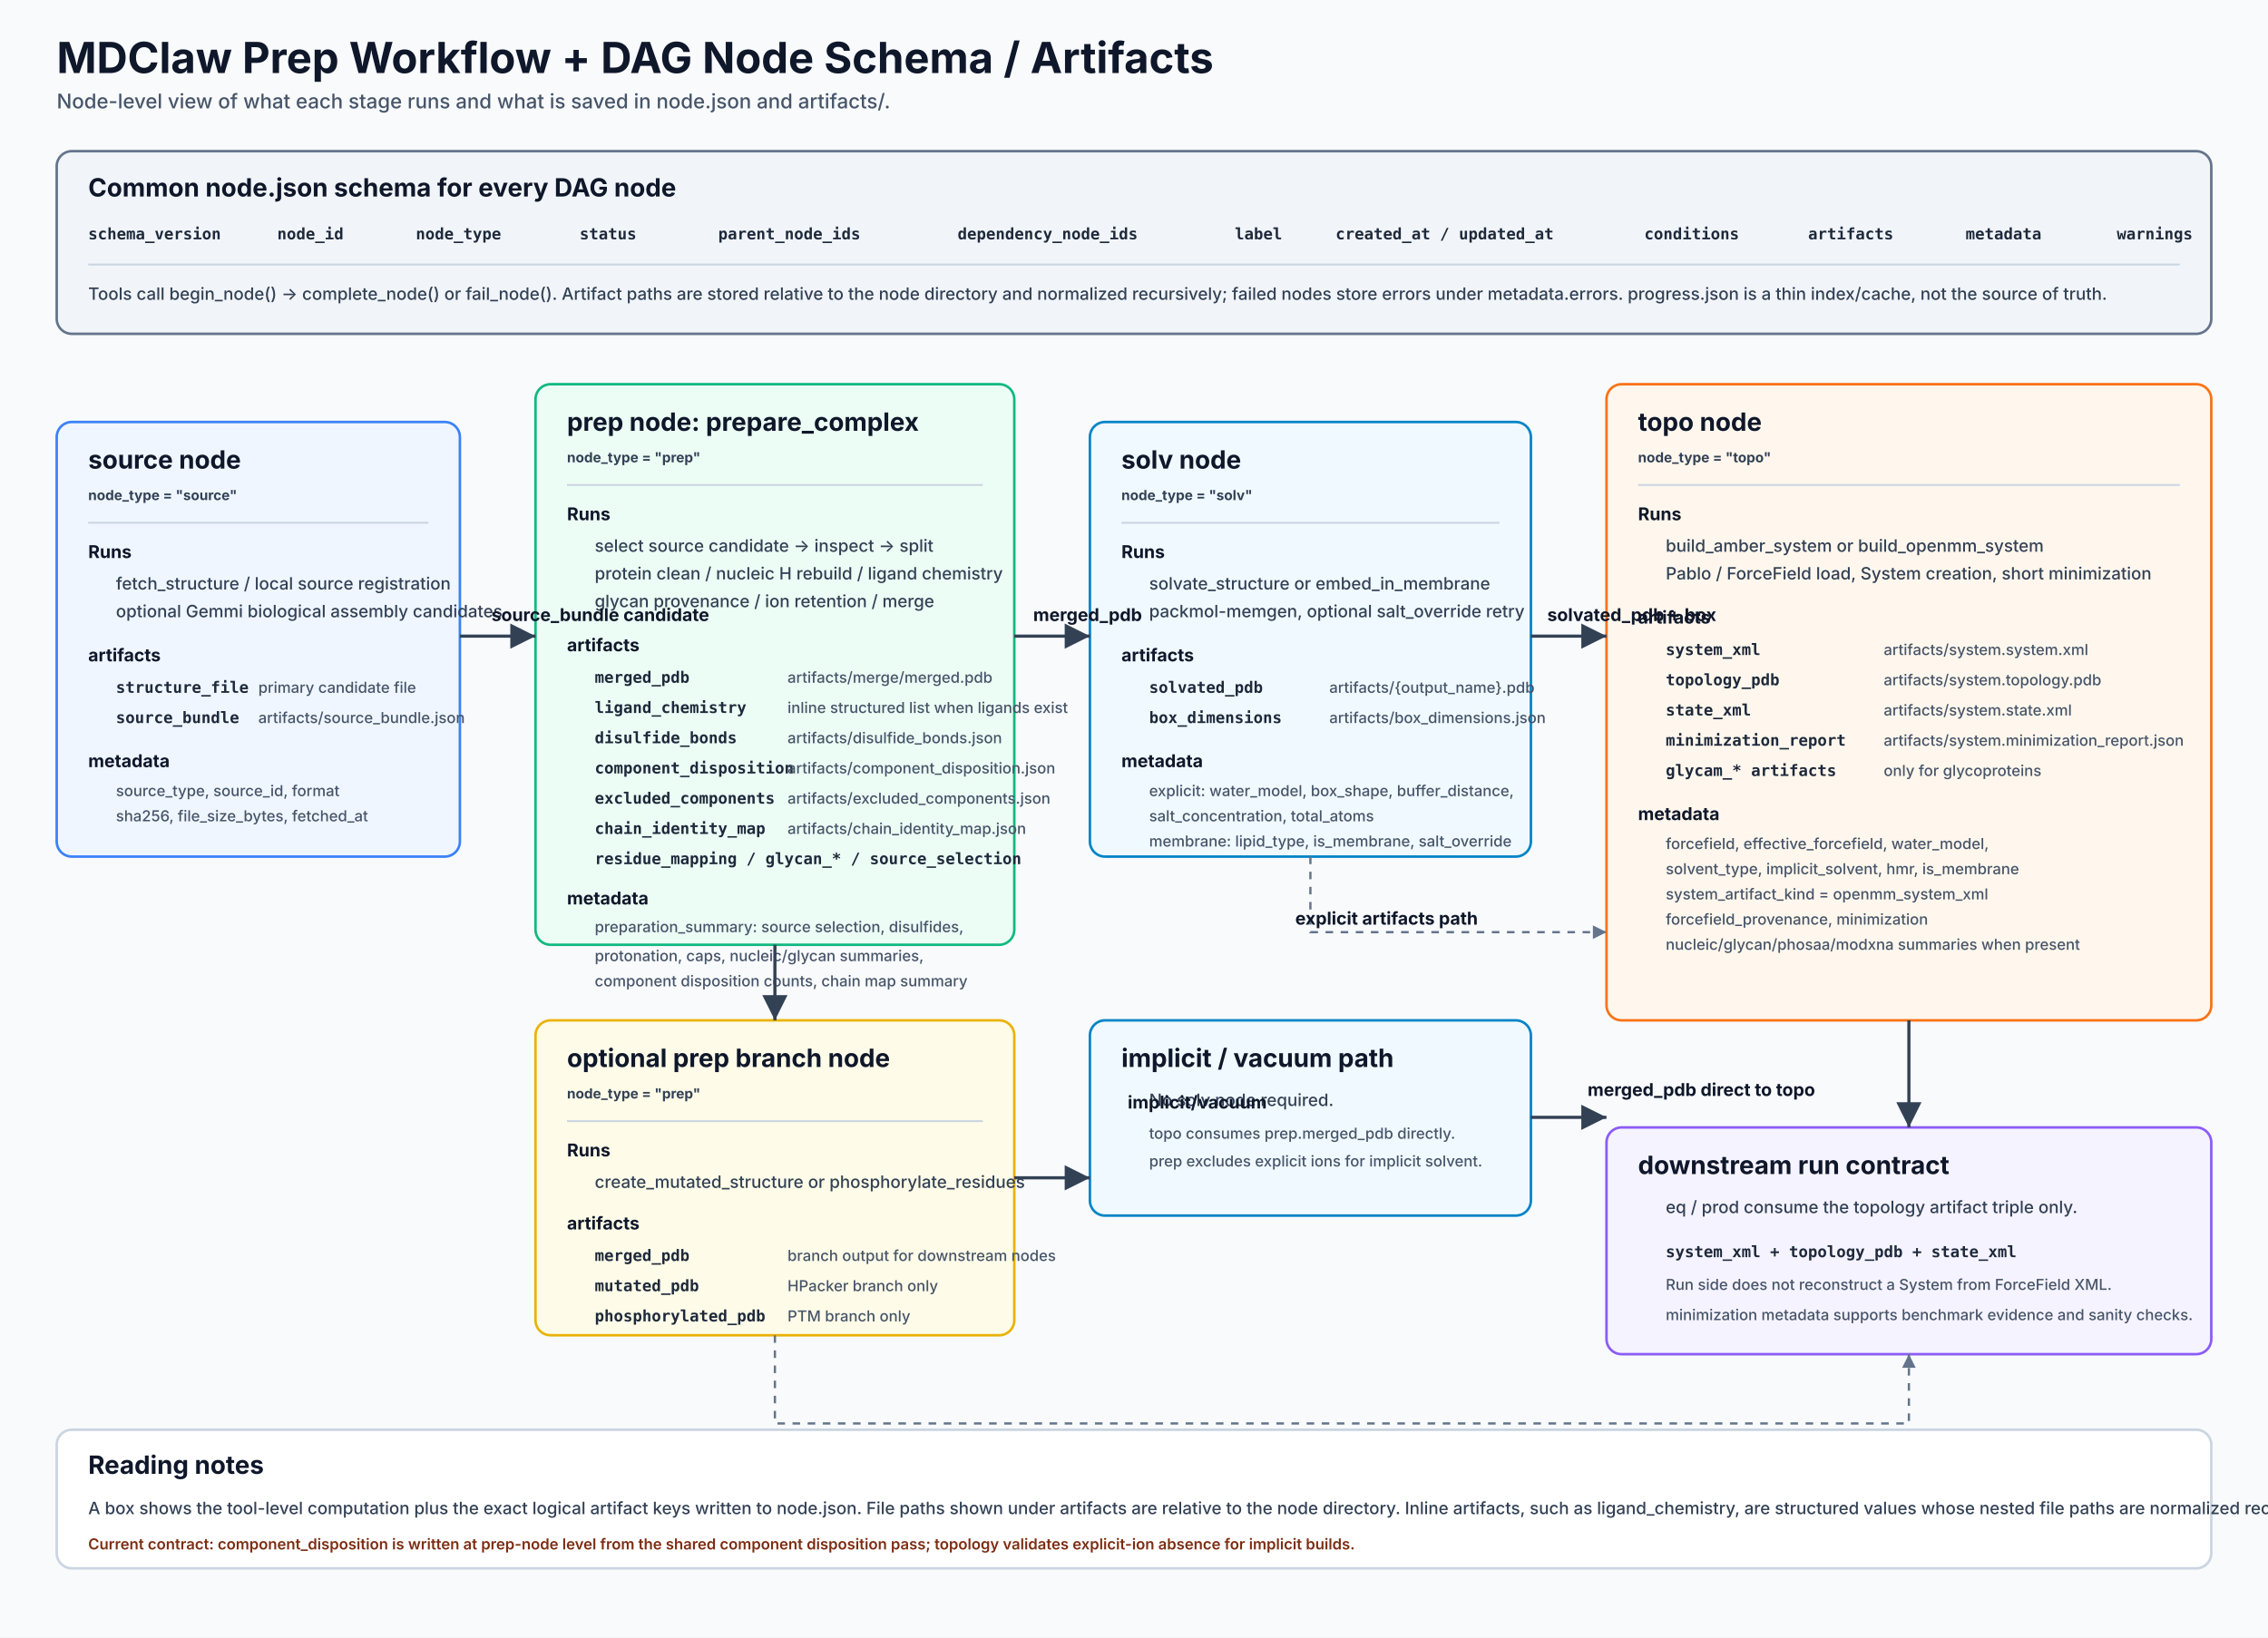
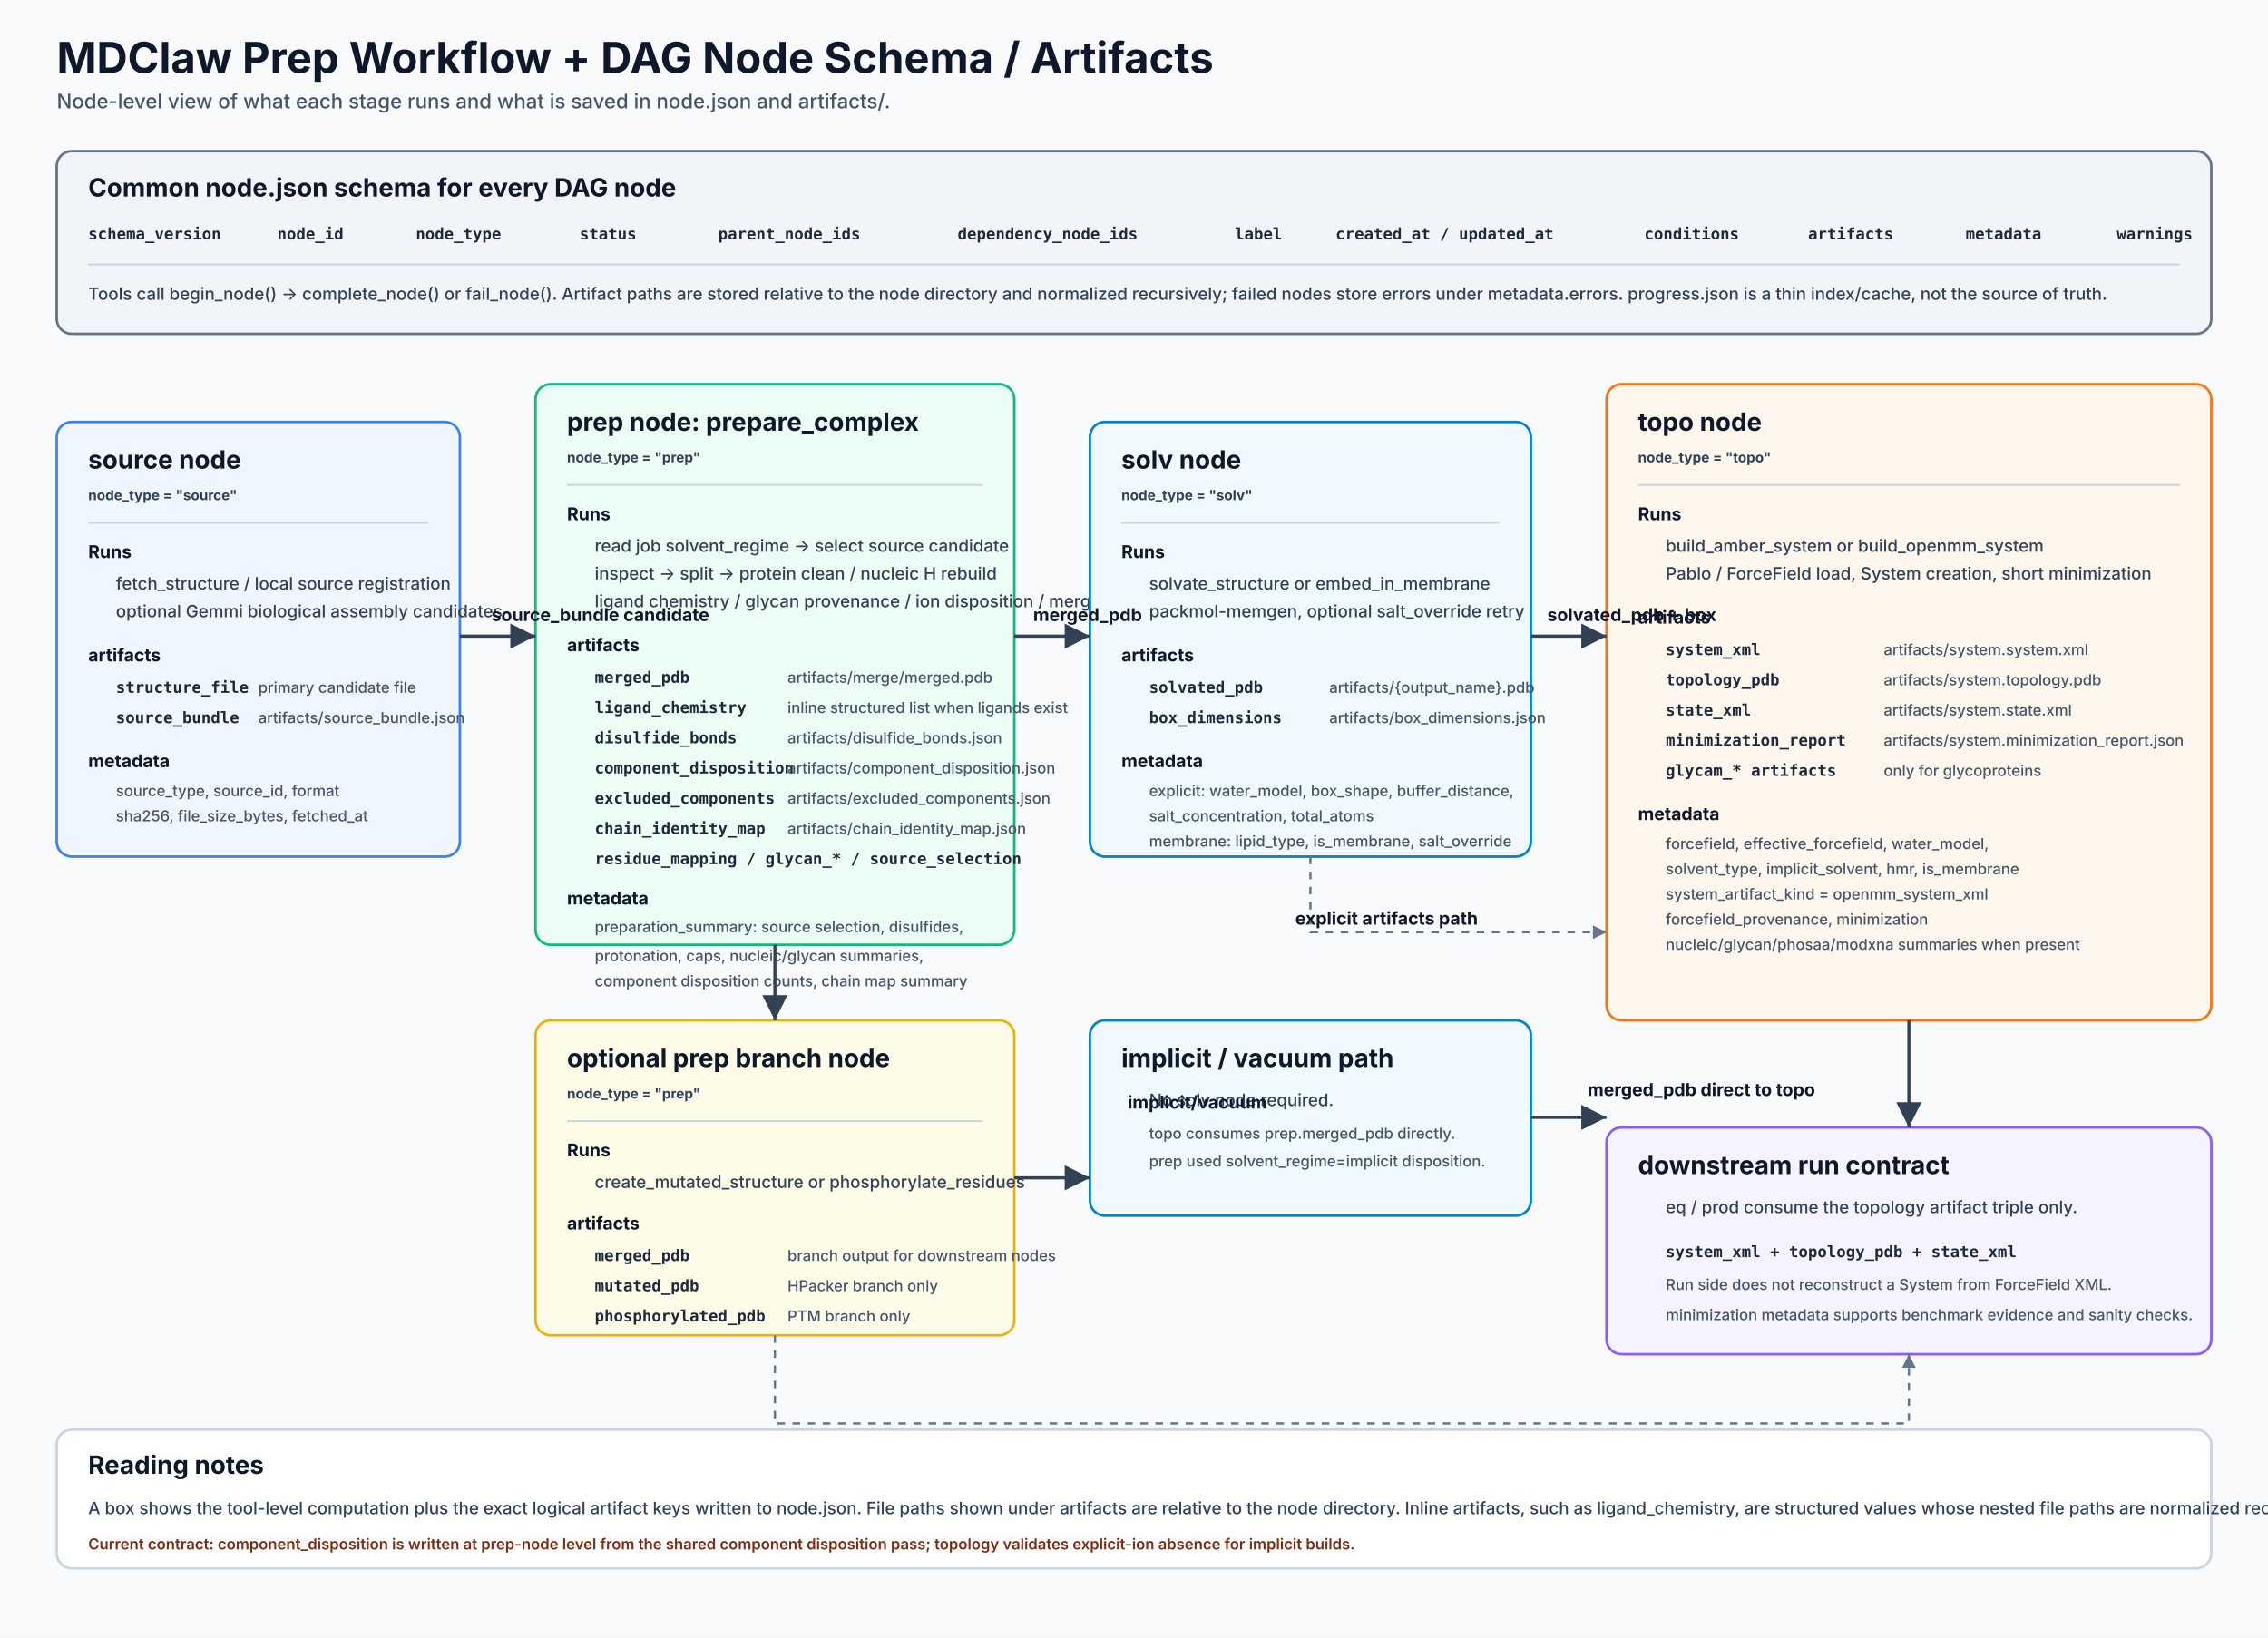
<svg xmlns="http://www.w3.org/2000/svg" width="1800" height="1300" viewBox="0 0 1800 1300" role="img" aria-labelledby="title desc">
  <defs>
    <marker id="arrow" markerWidth="12" markerHeight="12" refX="10" refY="6" orient="auto" markerUnits="strokeWidth">
      <path d="M2,2 L10,6 L2,10 Z" fill="#334155" />
    </marker>
    <marker id="thinArrow" markerWidth="10" markerHeight="10" refX="8" refY="5" orient="auto" markerUnits="strokeWidth">
      <path d="M2,2 L8,5 L2,8 Z" fill="#64748b" />
    </marker>
    <style>
      .bg { fill: #f8fafc; }
      .title { font: 700 34px -apple-system, BlinkMacSystemFont, "Segoe UI", sans-serif; fill: #0f172a; }
      .subtitle { font: 500 16px -apple-system, BlinkMacSystemFont, "Segoe UI", sans-serif; fill: #475569; }
      .panel { fill: #ffffff; stroke: #cbd5e1; stroke-width: 2; rx: 12; }
      .common { fill: #f1f5f9; stroke: #64748b; }
      .source { fill: #eff6ff; stroke: #3b82f6; }
      .prep { fill: #ecfdf5; stroke: #10b981; }
      .branch { fill: #fefce8; stroke: #eab308; }
      .solv { fill: #f0f9ff; stroke: #0284c7; }
      .topo { fill: #fff7ed; stroke: #f97316; }
      .run { fill: #f5f3ff; stroke: #8b5cf6; }
      .heading { font: 700 20px -apple-system, BlinkMacSystemFont, "Segoe UI", sans-serif; fill: #0f172a; }
      .section { font: 700 14px -apple-system, BlinkMacSystemFont, "Segoe UI", sans-serif; fill: #0f172a; }
      .body { font: 500 13.5px -apple-system, BlinkMacSystemFont, "Segoe UI", sans-serif; fill: #334155; }
      .small { font: 500 12px -apple-system, BlinkMacSystemFont, "Segoe UI", sans-serif; fill: #475569; }
      .mono { font: 600 12.5px ui-monospace, SFMono-Regular, Menlo, monospace; fill: #1e293b; }
      .note { font: 600 12px -apple-system, BlinkMacSystemFont, "Segoe UI", sans-serif; fill: #7c2d12; }
      .arrow { fill: none; stroke: #334155; stroke-width: 2.5; marker-end: url(#arrow); }
      .thin { fill: none; stroke: #64748b; stroke-width: 1.8; stroke-dasharray: 6 6; marker-end: url(#thinArrow); }
      .line { stroke: #cbd5e1; stroke-width: 1.5; }
      .tag { font: 700 11px -apple-system, BlinkMacSystemFont, "Segoe UI", sans-serif; fill: #334155; }
    </style>
  </defs>
  <rect class="bg" width="1800" height="1300" />
  <text class="title" x="45" y="58">MDClaw Prep Workflow + DAG Node Schema / Artifacts</text>
  <text class="subtitle" x="45" y="86">Node-level view of what each stage runs and what is saved in node.json and artifacts/.</text>
  <g id="common-schema">
    <rect class="panel common" x="45" y="120" width="1710" height="145" />
    <text class="heading" x="70" y="156">Common node.json schema for every DAG node</text>
    <text class="mono" x="70" y="190">schema_version</text>
    <text class="mono" x="220" y="190">node_id</text>
    <text class="mono" x="330" y="190">node_type</text>
    <text class="mono" x="460" y="190">status</text>
    <text class="mono" x="570" y="190">parent_node_ids</text>
    <text class="mono" x="760" y="190">dependency_node_ids</text>
    <text class="mono" x="980" y="190">label</text>
    <text class="mono" x="1060" y="190">created_at / updated_at</text>
    <text class="mono" x="1305" y="190">conditions</text>
    <text class="mono" x="1435" y="190">artifacts</text>
    <text class="mono" x="1560" y="190">metadata</text>
    <text class="mono" x="1680" y="190">warnings</text>
    <line class="line" x1="70" y1="210" x2="1730" y2="210" />
    <text class="body" x="70" y="238">Tools call begin_node() → complete_node() or fail_node(). Artifact paths are stored relative to the node directory and normalized recursively; failed nodes store errors under metadata.errors. progress.json is a thin index/cache, not the source of truth.</text>
  </g>
  <g id="source-node">
    <rect class="panel source" x="45" y="335" width="320" height="345" />
    <text class="heading" x="70" y="372">source node</text>
    <text class="tag" x="70" y="397">node_type = "source"</text>
    <line class="line" x1="70" y1="415" x2="340" y2="415" />
    <text class="section" x="70" y="443">Runs</text>
    <text class="body" x="92" y="468">fetch_structure / local source registration</text>
    <text class="body" x="92" y="490">optional Gemmi biological assembly candidates</text>
    <text class="section" x="70" y="525">artifacts</text>
    <text class="mono" x="92" y="550">structure_file</text>
    <text class="small" x="205" y="550">primary candidate file</text>
    <text class="mono" x="92" y="574">source_bundle</text>
    <text class="small" x="205" y="574">artifacts/source_bundle.json</text>
    <text class="section" x="70" y="609">metadata</text>
    <text class="small" x="92" y="632">source_type, source_id, format</text>
    <text class="small" x="92" y="652">sha256, file_size_bytes, fetched_at</text>
  </g>
  <g id="prep-node">
    <rect class="panel prep" x="425" y="305" width="380" height="445" />
    <text class="heading" x="450" y="342">prep node: prepare_complex</text>
    <text class="tag" x="450" y="367">node_type = "prep"</text>
    <line class="line" x1="450" y1="385" x2="780" y2="385" />
    <text class="section" x="450" y="413">Runs</text>
-     <text class="body" x="472" y="438">select source candidate → inspect → split</text>
-     <text class="body" x="472" y="460">protein clean / nucleic H rebuild / ligand chemistry</text>
-     <text class="body" x="472" y="482">glycan provenance / ion retention / merge</text>
+     <text class="body" x="472" y="438">read job solvent_regime → select source candidate</text>
+     <text class="body" x="472" y="460">inspect → split → protein clean / nucleic H rebuild</text>
+     <text class="body" x="472" y="482">ligand chemistry / glycan provenance / ion disposition / merge</text>
    <text class="section" x="450" y="517">artifacts</text>
    <text class="mono" x="472" y="542">merged_pdb</text>
    <text class="small" x="625" y="542">artifacts/merge/merged.pdb</text>
    <text class="mono" x="472" y="566">ligand_chemistry</text>
    <text class="small" x="625" y="566">inline structured list when ligands exist</text>
    <text class="mono" x="472" y="590">disulfide_bonds</text>
    <text class="small" x="625" y="590">artifacts/disulfide_bonds.json</text>
    <text class="mono" x="472" y="614">component_disposition</text>
    <text class="small" x="625" y="614">artifacts/component_disposition.json</text>
    <text class="mono" x="472" y="638">excluded_components</text>
    <text class="small" x="625" y="638">artifacts/excluded_components.json</text>
    <text class="mono" x="472" y="662">chain_identity_map</text>
    <text class="small" x="625" y="662">artifacts/chain_identity_map.json</text>
    <text class="mono" x="472" y="686">residue_mapping / glycan_* / source_selection</text>
    <text class="section" x="450" y="718">metadata</text>
    <text class="small" x="472" y="740">preparation_summary: source selection, disulfides,</text>
  </g>
  <text class="small" x="897" y="1040" />
  <text class="small" x="472" y="763">protonation, caps, nucleic/glycan summaries,</text>
  <text class="small" x="472" y="783">component disposition counts, chain map summary</text>
  <g id="branch-node">
    <rect class="panel branch" x="425" y="810" width="380" height="250" />
    <text class="heading" x="450" y="847">optional prep branch node</text>
    <text class="tag" x="450" y="872">node_type = "prep"</text>
    <line class="line" x1="450" y1="890" x2="780" y2="890" />
    <text class="section" x="450" y="918">Runs</text>
    <text class="body" x="472" y="943">create_mutated_structure or phosphorylate_residues</text>
    <text class="section" x="450" y="976">artifacts</text>
    <text class="mono" x="472" y="1001">merged_pdb</text>
    <text class="small" x="625" y="1001">branch output for downstream nodes</text>
    <text class="mono" x="472" y="1025">mutated_pdb</text>
    <text class="small" x="625" y="1025">HPacker branch only</text>
    <text class="mono" x="472" y="1049">phosphorylated_pdb</text>
    <text class="small" x="625" y="1049">PTM branch only</text>
  </g>
  <g id="solv-node">
    <rect class="panel solv" x="865" y="335" width="350" height="345" />
    <text class="heading" x="890" y="372">solv node</text>
    <text class="tag" x="890" y="397">node_type = "solv"</text>
    <line class="line" x1="890" y1="415" x2="1190" y2="415" />
    <text class="section" x="890" y="443">Runs</text>
    <text class="body" x="912" y="468">solvate_structure or embed_in_membrane</text>
    <text class="body" x="912" y="490">packmol-memgen, optional salt_override retry</text>
    <text class="section" x="890" y="525">artifacts</text>
    <text class="mono" x="912" y="550">solvated_pdb</text>
    <text class="small" x="1055" y="550">artifacts/{output_name}.pdb</text>
    <text class="mono" x="912" y="574">box_dimensions</text>
    <text class="small" x="1055" y="574">artifacts/box_dimensions.json</text>
    <text class="section" x="890" y="609">metadata</text>
    <text class="small" x="912" y="632">explicit: water_model, box_shape, buffer_distance,</text>
    <text class="small" x="912" y="652">salt_concentration, total_atoms</text>
    <text class="small" x="912" y="672">membrane: lipid_type, is_membrane, salt_override</text>
  </g>
  <g id="implicit-path">
    <rect class="panel solv" x="865" y="810" width="350" height="155" />
    <text class="heading" x="890" y="847">implicit / vacuum path</text>
    <text class="body" x="912" y="878">No solv node required.</text>
    <text class="small" x="912" y="904">topo consumes prep.merged_pdb directly.</text>
-     <text class="small" x="912" y="926">prep excludes explicit ions for implicit solvent.</text>
+     <text class="small" x="912" y="926">prep used solvent_regime=implicit disposition.</text>
  </g>
  <g id="topo-node">
    <rect class="panel topo" x="1275" y="305" width="480" height="505" />
    <text class="heading" x="1300" y="342">topo node</text>
    <text class="tag" x="1300" y="367">node_type = "topo"</text>
    <line class="line" x1="1300" y1="385" x2="1730" y2="385" />
    <text class="section" x="1300" y="413">Runs</text>
    <text class="body" x="1322" y="438">build_amber_system or build_openmm_system</text>
    <text class="body" x="1322" y="460">Pablo / ForceField load, System creation, short minimization</text>
    <text class="section" x="1300" y="495">artifacts</text>
    <text class="mono" x="1322" y="520">system_xml</text>
    <text class="small" x="1495" y="520">artifacts/system.system.xml</text>
    <text class="mono" x="1322" y="544">topology_pdb</text>
    <text class="small" x="1495" y="544">artifacts/system.topology.pdb</text>
    <text class="mono" x="1322" y="568">state_xml</text>
    <text class="small" x="1495" y="568">artifacts/system.state.xml</text>
    <text class="mono" x="1322" y="592">minimization_report</text>
    <text class="small" x="1495" y="592">artifacts/system.minimization_report.json</text>
    <text class="mono" x="1322" y="616">glycam_* artifacts</text>
    <text class="small" x="1495" y="616">only for glycoproteins</text>
    <text class="section" x="1300" y="651">metadata</text>
    <text class="small" x="1322" y="674">forcefield, effective_forcefield, water_model,</text>
    <text class="small" x="1322" y="694">solvent_type, implicit_solvent, hmr, is_membrane</text>
    <text class="small" x="1322" y="714">system_artifact_kind = openmm_system_xml</text>
    <text class="small" x="1322" y="734">forcefield_provenance, minimization</text>
    <text class="small" x="1322" y="754">nucleic/glycan/phosaa/modxna summaries when present</text>
  </g>
  <g id="handoff">
    <rect class="panel run" x="1275" y="895" width="480" height="180" />
    <text class="heading" x="1300" y="932">downstream run contract</text>
    <text class="body" x="1322" y="963">eq / prod consume the topology artifact triple only.</text>
    <text class="mono" x="1322" y="998">system_xml + topology_pdb + state_xml</text>
    <text class="small" x="1322" y="1024">Run side does not reconstruct a System from ForceField XML.</text>
    <text class="small" x="1322" y="1048">minimization metadata supports benchmark evidence and sanity checks.</text>
  </g>
  <path class="arrow" d="M365 505 H425" />
  <path class="arrow" d="M805 505 H865" />
  <path class="arrow" d="M1215 505 H1275" />
  <path class="arrow" d="M1515 810 V895" />
  <path class="arrow" d="M615 750 V810" />
  <path class="arrow" d="M805 935 H865" />
  <path class="arrow" d="M1215 887 H1275" />
  <path class="thin" d="M1040 680 V740 H1275" />
  <path class="thin" d="M615 1060 V1130 H1515 V1075" />
  <text class="section" x="390" y="493">source_bundle candidate</text>
  <text class="section" x="820" y="493">merged_pdb</text>
  <text class="section" x="1228" y="493">solvated_pdb + box</text>
  <text class="section" x="1028" y="734">explicit artifacts path</text>
  <text class="section" x="895" y="880">implicit/vacuum</text>
  <text class="section" x="1260" y="870">merged_pdb direct to topo</text>
  <g id="legend">
    <rect class="panel" x="45" y="1135" width="1710" height="110" />
    <text class="heading" x="70" y="1170">Reading notes</text>
    <text class="body" x="70" y="1202">A box shows the tool-level computation plus the exact logical artifact keys written to node.json. File paths shown under artifacts are relative to the node directory. Inline artifacts, such as ligand_chemistry, are structured values whose nested file paths are normalized recursively.</text>
    <text class="note" x="70" y="1230">Current contract: component_disposition is written at prep-node level from the shared component disposition pass; topology validates explicit-ion absence for implicit builds.</text>
  </g>
</svg>
